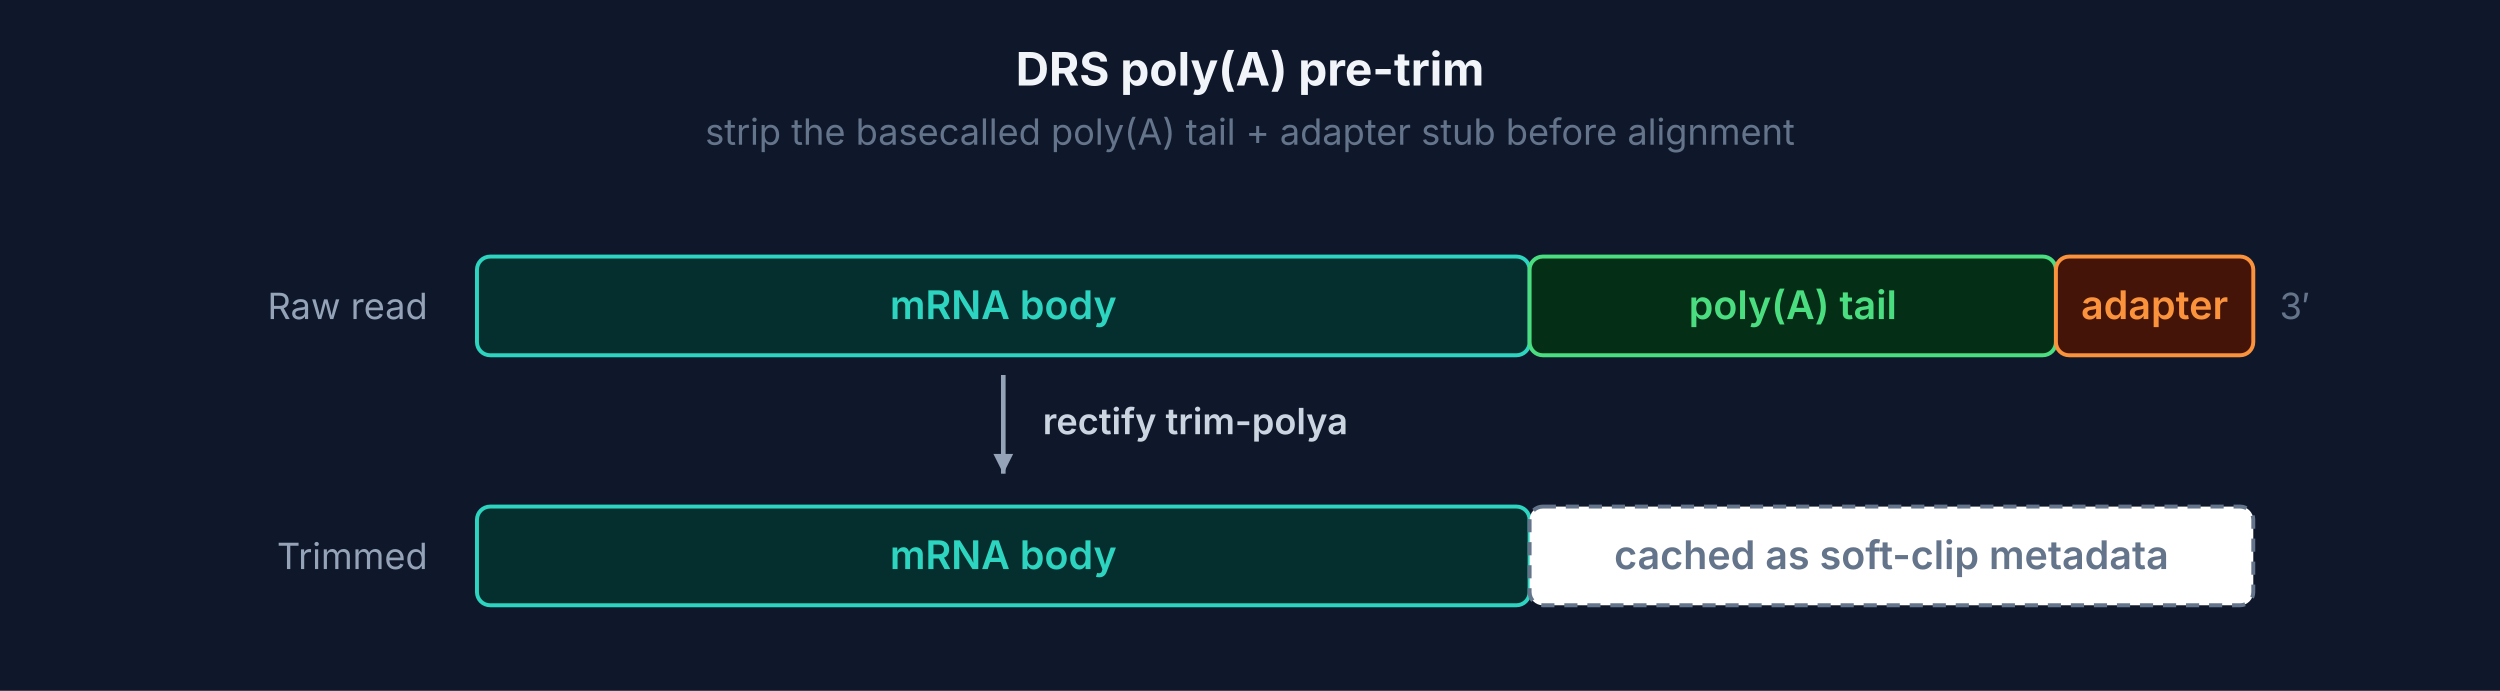
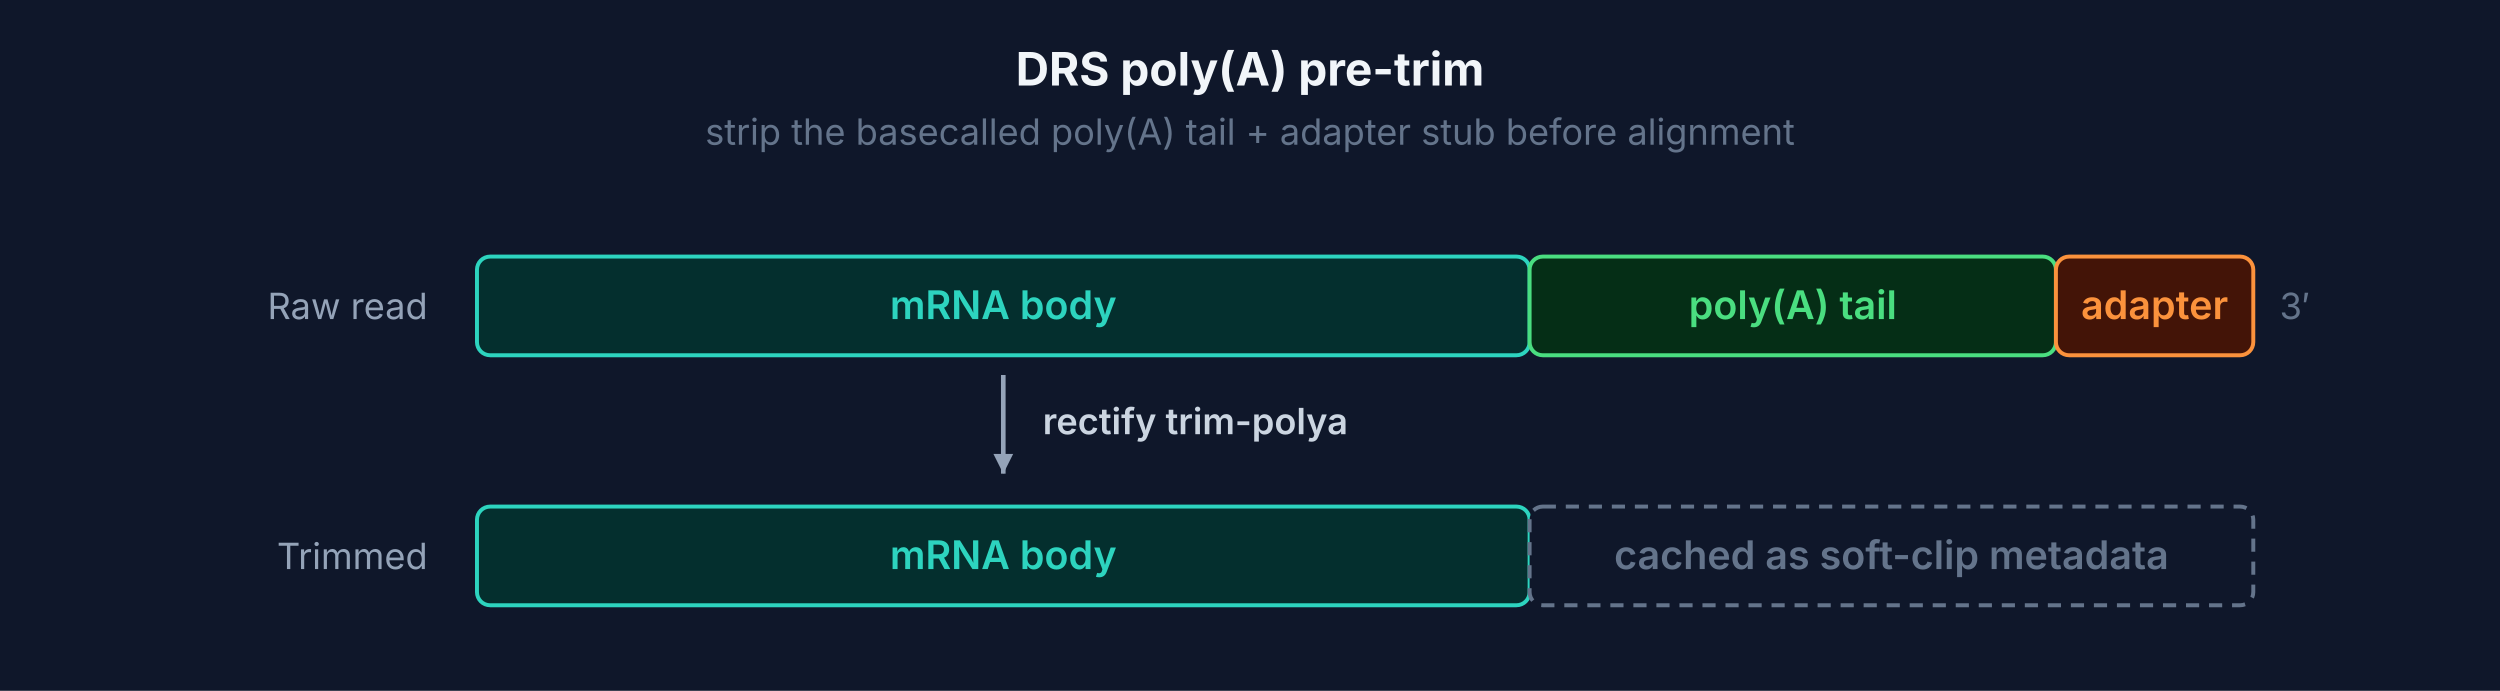
<svg xmlns="http://www.w3.org/2000/svg" width="760" height="210" viewBox="0 0 760 210">
  <defs>
    <marker id="arr" markerWidth="6" markerHeight="6" refX="6" refY="3" orient="auto" markerUnits="userSpaceOnUse">
      <path d="M0,0 L0,6 L6,3 z" fill="#94a3b8" />
    </marker>
  </defs>
  <rect fill="#0f172a" width="760" height="210" />
  <g font-family="Inter, Helvetica Neue, Helvetica, Arial, sans-serif">
    <text fill="#f1f5f9" font-size="14" font-weight="700" text-anchor="middle" x="380.0" y="26">DRS poly(A) pre-trim</text>
    <text fill="#64748b" font-size="11" font-weight="400" text-anchor="middle" x="380.0" y="44">strip the basecalled poly(A) tail + adapter stub before alignment</text>
    <text fill="#94a3b8" font-size="11" font-weight="400" text-anchor="end" x="130" y="97.0">Raw read</text>
    <rect x="145" y="78" width="320" height="30" rx="4" fill="#042f2e" stroke="#2dd4bf" stroke-width="1.2" />
    <text fill="#2dd4bf" font-size="12" font-weight="600" text-anchor="middle" x="305.0" y="97.0">mRNA body</text>
    <rect x="465" y="78" width="160" height="30" rx="4" fill="#052e16" stroke="#4ade80" stroke-width="1.2" />
    <text fill="#4ade80" font-size="12" font-weight="600" text-anchor="middle" x="545.0" y="97.0">poly(A) tail</text>
    <rect x="625" y="78" width="60" height="30" rx="4" fill="#431407" stroke="#fb923c" stroke-width="1.2" />
    <text fill="#fb923c" font-size="12" font-weight="600" text-anchor="middle" x="655.0" y="97.0">adapter</text>
    <text fill="#64748b" font-size="11" font-weight="400" text-anchor="start" x="693" y="97.0">3′</text>
    <line x1="305.0" y1="114" x2="305.0" y2="144" stroke="#94a3b8" stroke-width="1.4" marker-end="url(#arr)" />
    <text fill="#cbd5e1" font-size="11" font-weight="600" text-anchor="start" x="317.0" y="132">rectify trim-polya</text>
    <text fill="#94a3b8" font-size="11" font-weight="400" text-anchor="end" x="130" y="173.0">Trimmed</text>
    <rect x="145" y="154" width="320" height="30" rx="4" fill="#042f2e" stroke="#2dd4bf" stroke-width="1.2" />
    <text fill="#2dd4bf" font-size="12" font-weight="600" text-anchor="middle" x="305.0" y="173.0">mRNA body</text>
-     <rect x="465" y="154" width="220" height="30" rx="4" fill="#ffffff" stroke="#64748b" stroke-width="1.2" stroke-dasharray="4,3" />
+     <rect x="465" y="154" width="220" height="30" rx="4" fill="#0f172a" stroke="#64748b" stroke-width="1.2" stroke-dasharray="4,3" />
    <text fill="#64748b" font-size="12" font-weight="600" text-anchor="middle" x="575.0" y="173.0">cached as soft-clip metadata</text>
  </g>
</svg>
